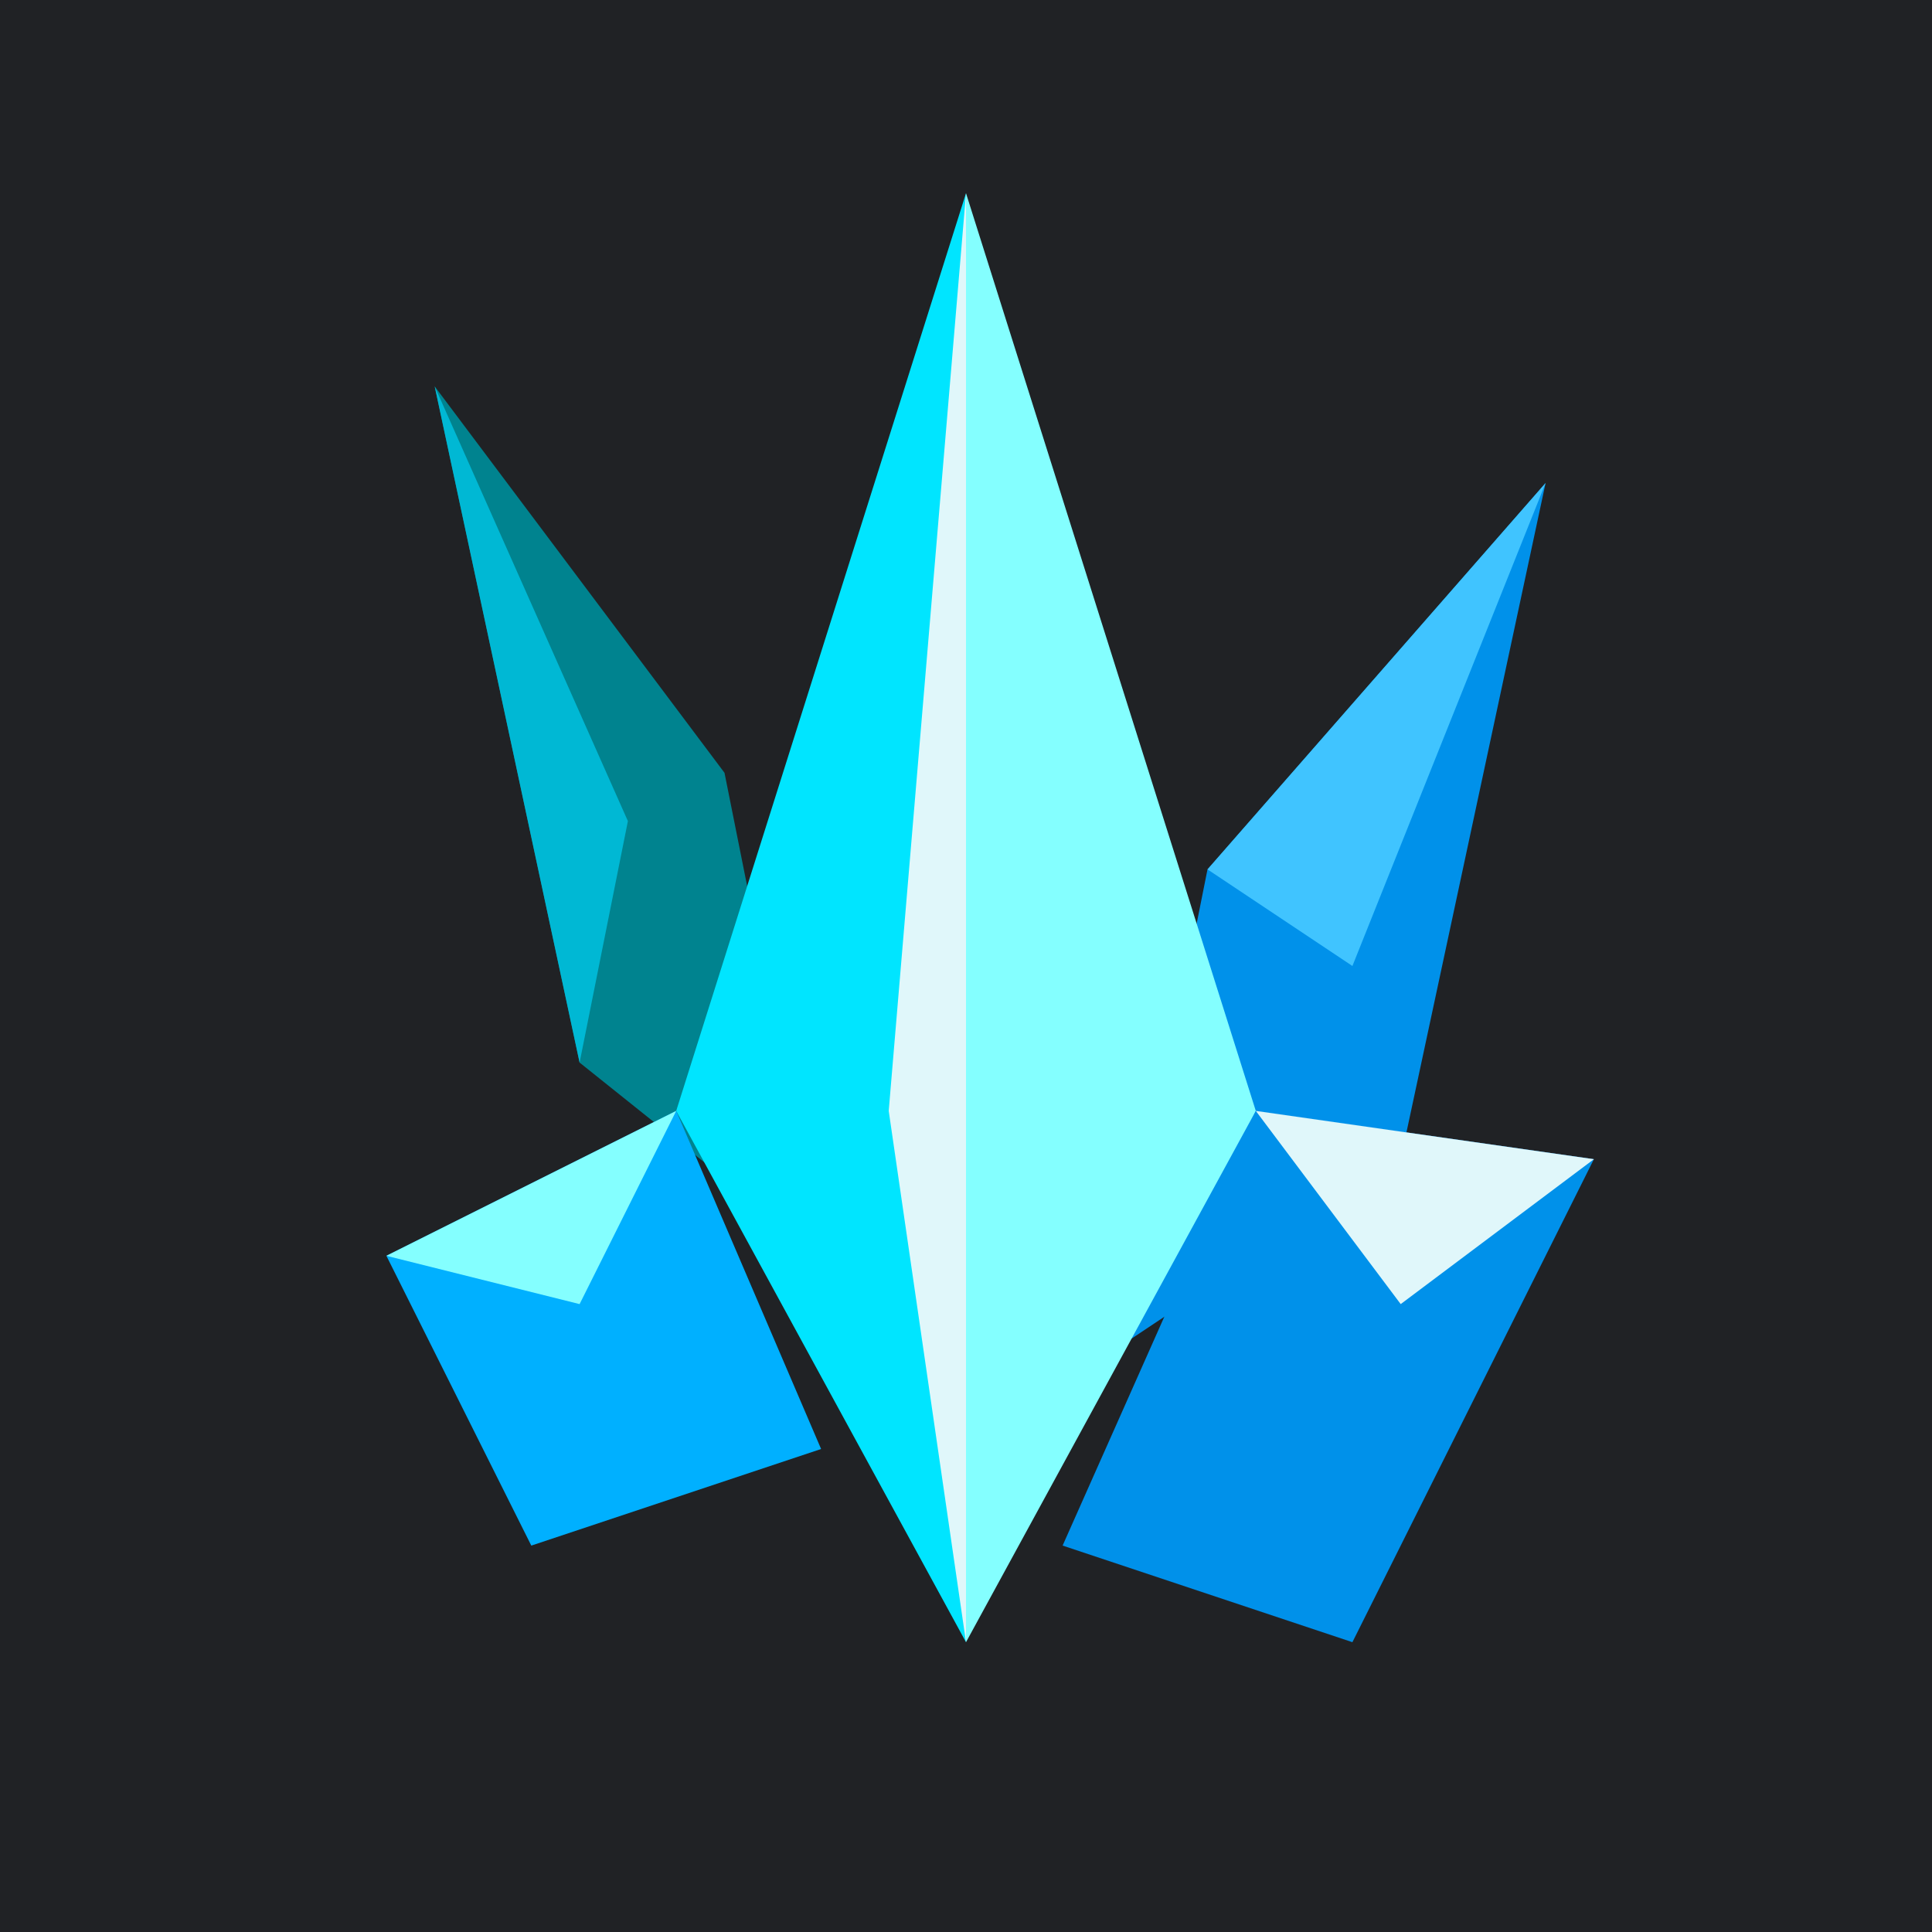
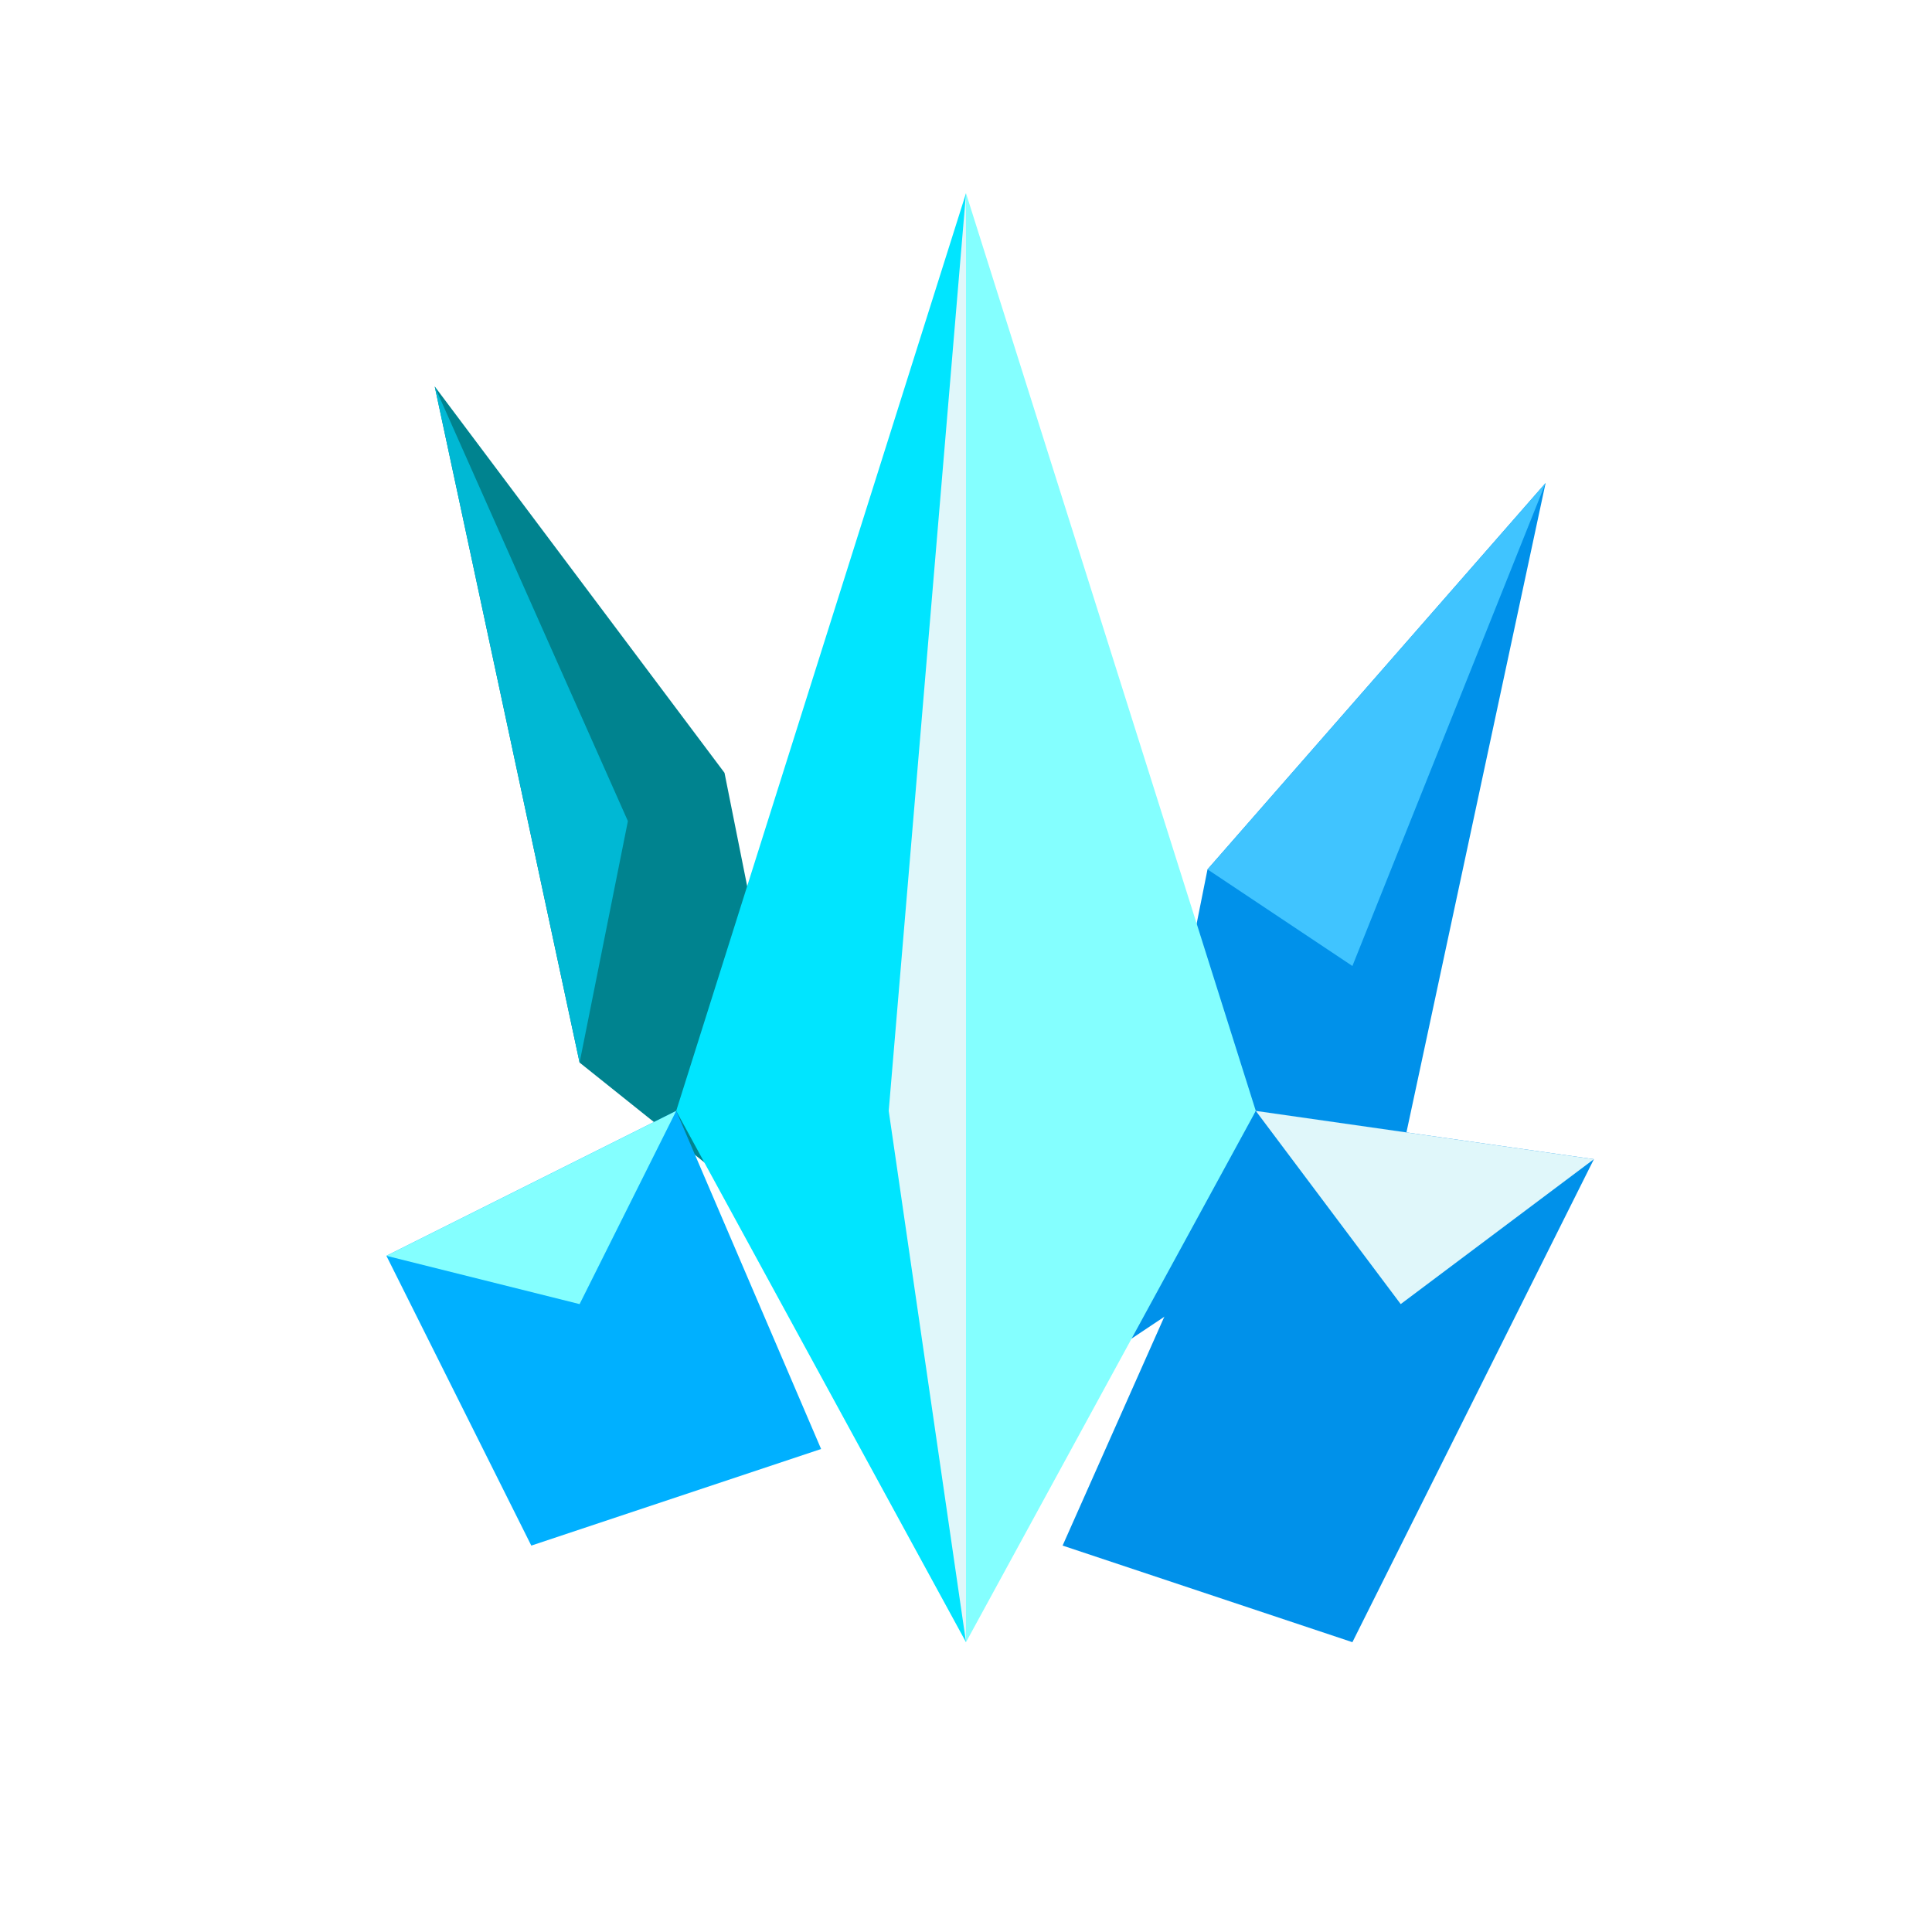
<svg xmlns="http://www.w3.org/2000/svg" viewBox="0 0 200 200" width="250" height="250">
-   <rect width="200" height="200" fill="#202225" />
  <g transform="translate(100, 100)">
    <polygon points="-25,-20 -55,-60 -40,10 -15,30" fill="#00838F" />
    <polygon points="-55,-60 -40,10 -35,-15" fill="#00B8D4" />
    <polygon points="25,-10 60,-50 45,20 15,40" fill="#0091EA" />
    <polygon points="25,-10 60,-50 40,0" fill="#40C4FF" />
    <polygon points="0,-80 -30,15 0,70" fill="#00E5FF" />
    <polygon points="0,-80 30,15 0,70" fill="#84FFFF" />
    <polygon points="0,-80 -8,15 0,70" fill="#E0F7FA" />
    <polygon points="-30,15 -60,30 -45,60 -15,50" fill="#00B0FF" />
    <polygon points="-30,15 -60,30 -40,35" fill="#84FFFF" />
    <polygon points="30,15 65,20 40,70 10,60" fill="#0091EA" />
    <polygon points="30,15 65,20 45,35" fill="#E0F7FA" />
  </g>
</svg>
